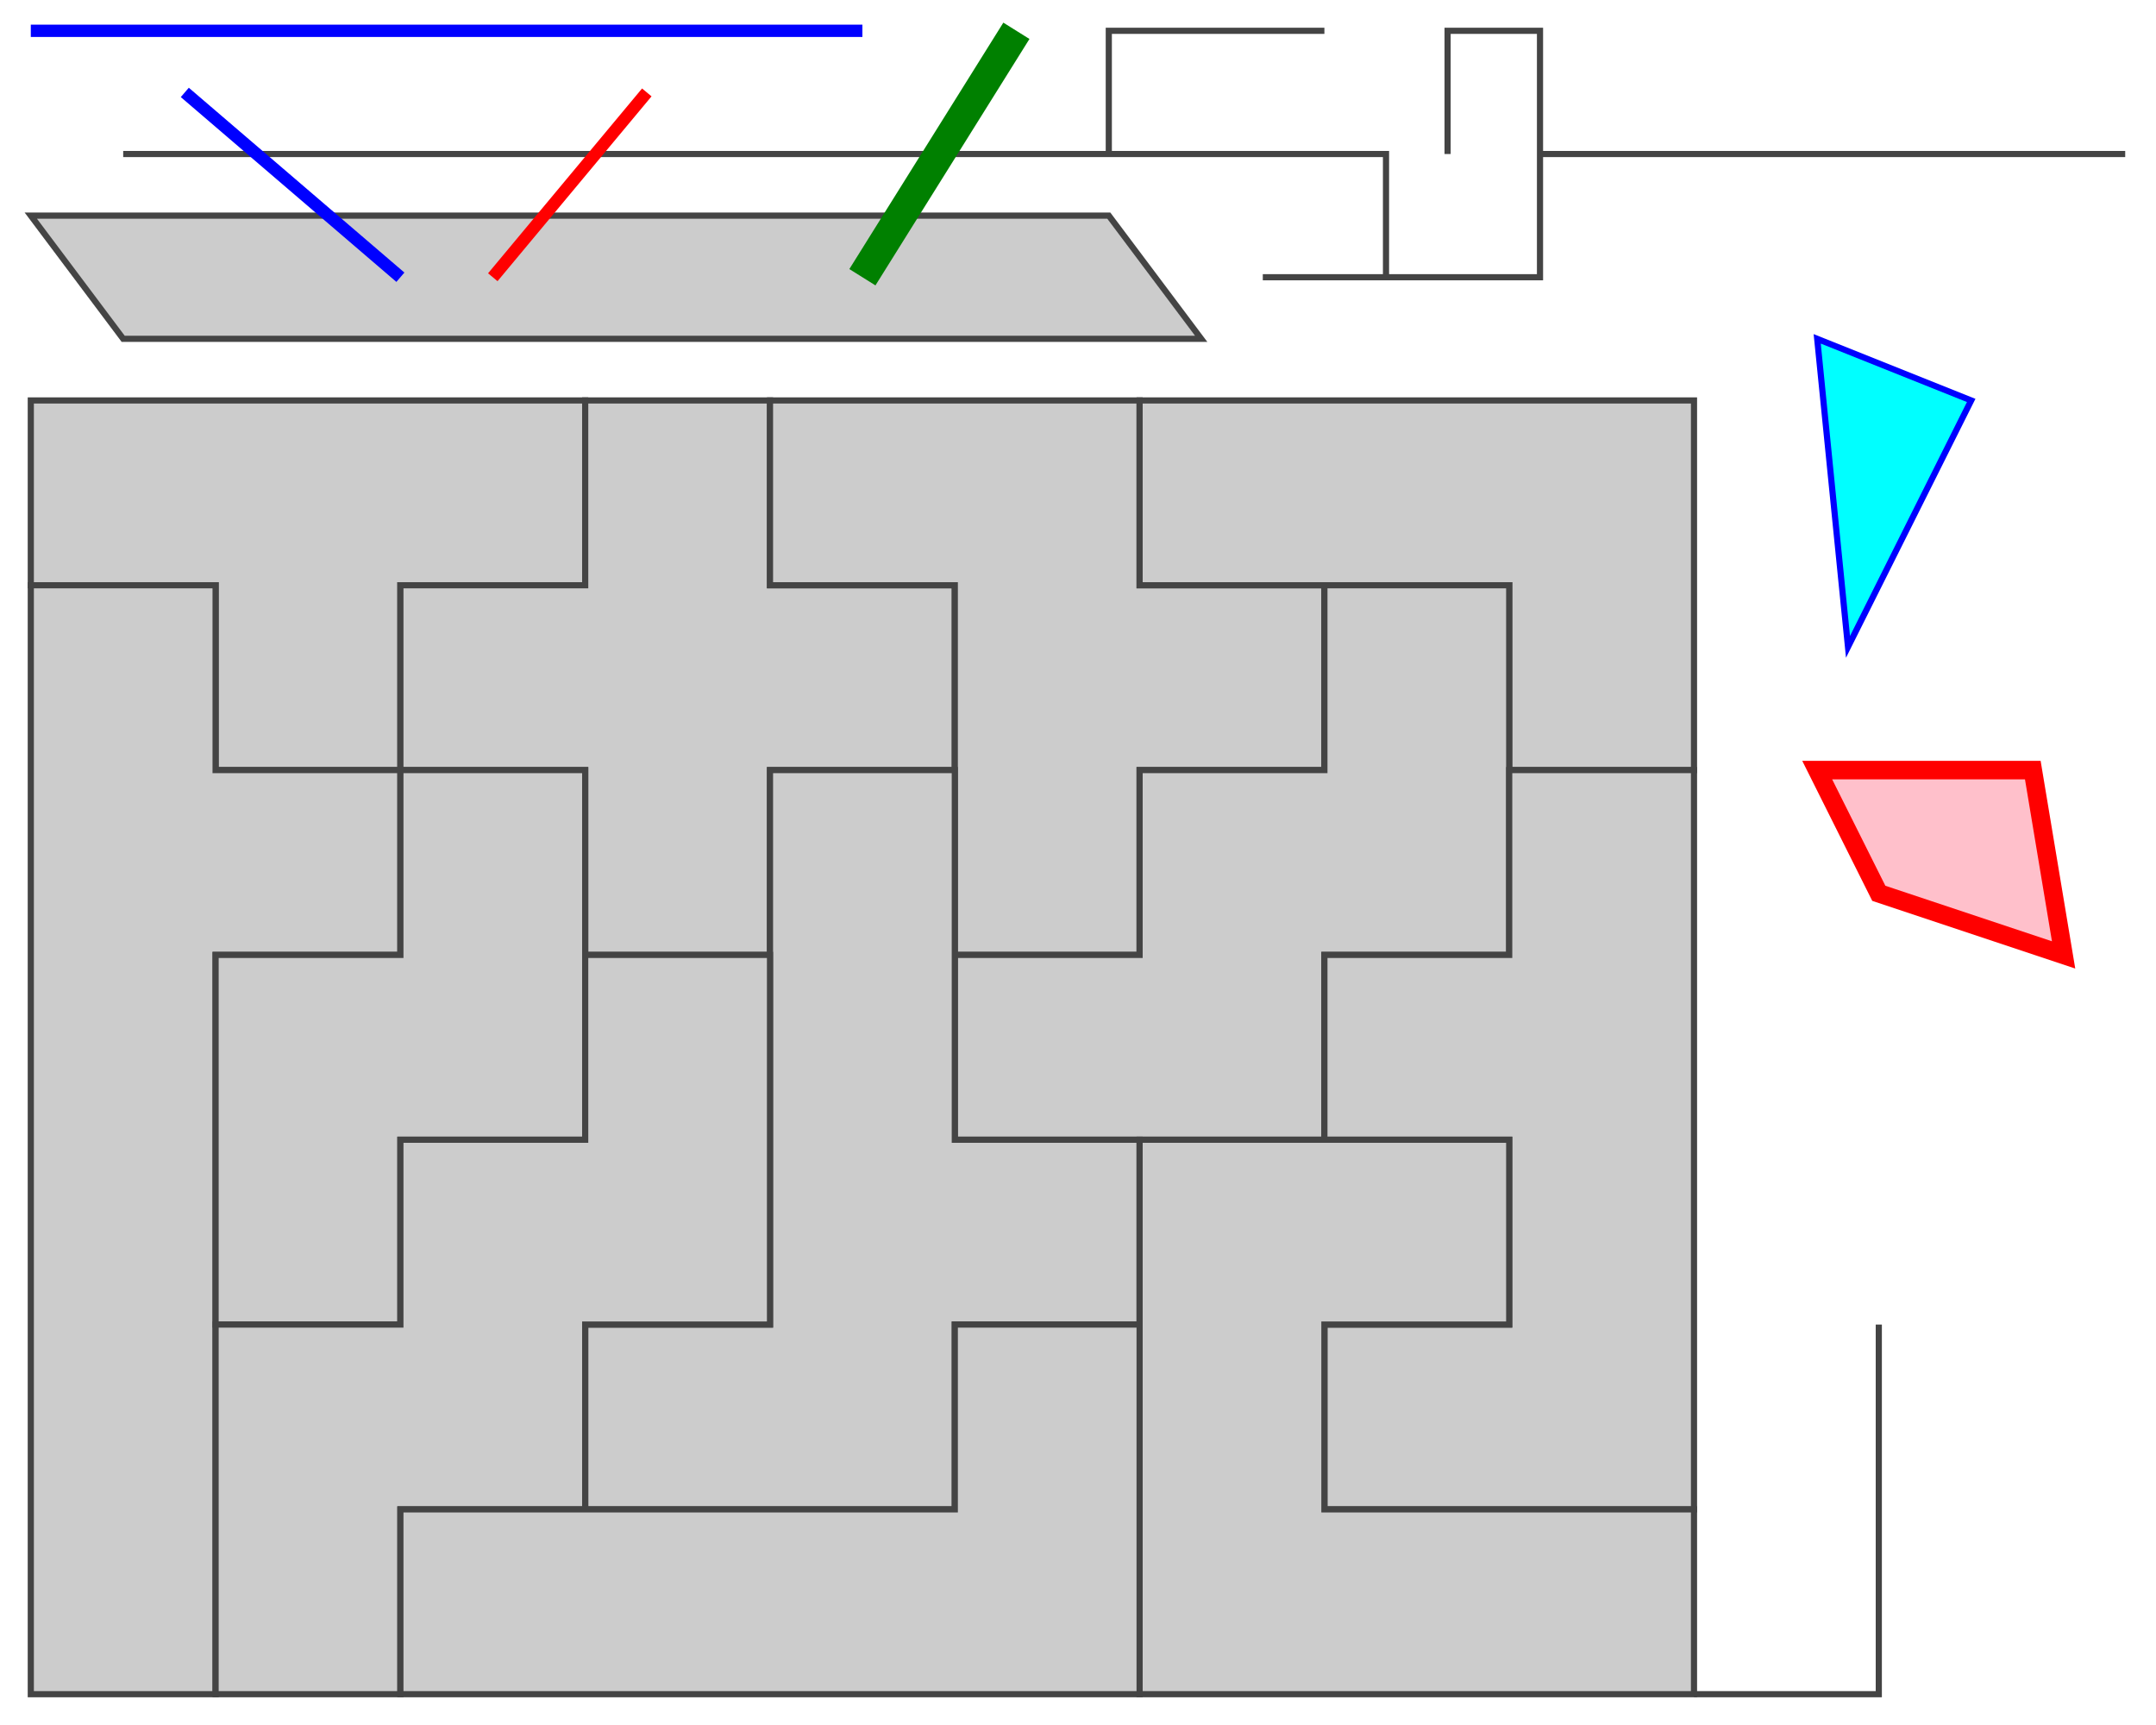
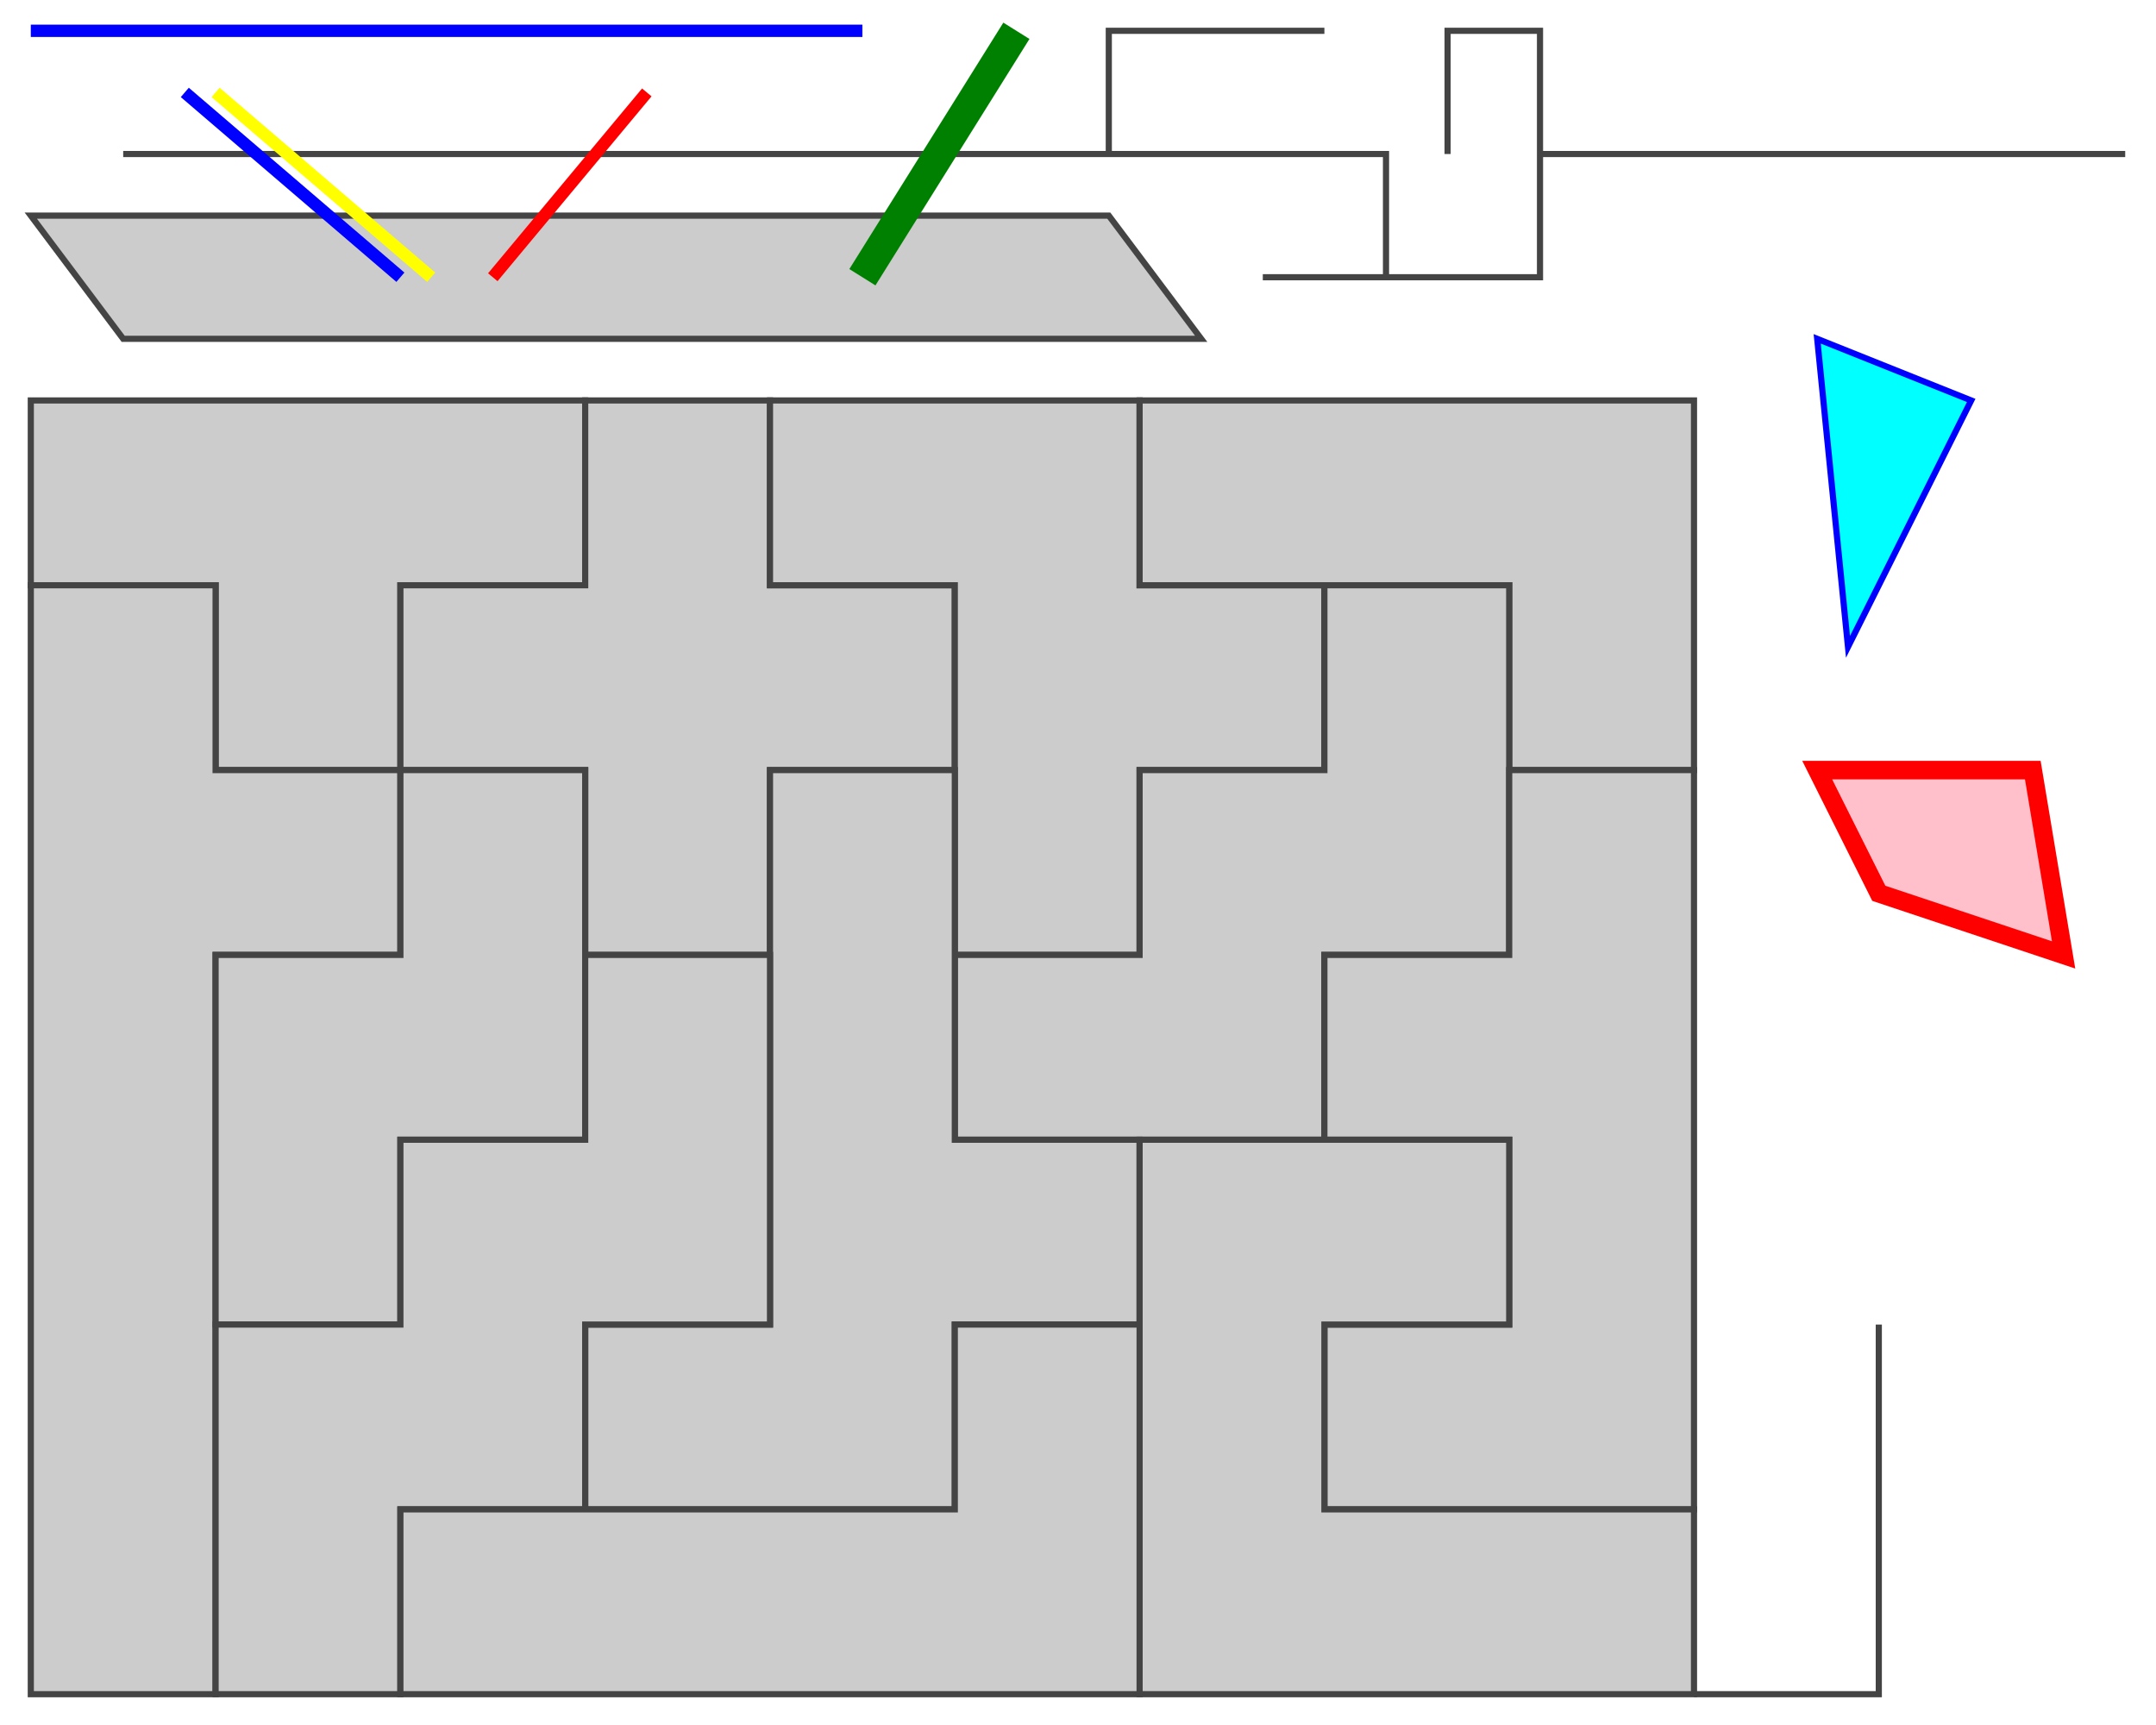
<svg xmlns="http://www.w3.org/2000/svg" version="1.1" width="350" height="280" viewBox="-5 -5 350 280" style="stroke: #444; stroke-width: 1">
  <style>
    line { stroke: blue; stroke-width: 2 }
    polygon { fill: #ccc }
    polyline { fill: none }
    path { fill: none }
    #L1 { stroke: red }
    #L3 { stroke: green; stroke-width: 5 }
    #P2 { fill: pink; stroke: red; stroke-width: 3 }
  </style>
  <line x1="0" y1="0" x2="135" y2="0" />
  <path d="M 210,0 L 175,0 L 175,20 L 15,20 M 175,20 L 220,20 L 220,40 L 200,40 M 220,40 L 245,40 L 245,20 L 340,20 M 245,20 L 245,0 L 230,0 L 230,20" />
  <polyline points="300,210 300,230 300,250 300,270 270,270" />
  <polygon points="0,30 175,30 190,50 15,50" />
  <polygon points="0,60 30,60 60,60 90,60 90,90 60,90 60,120 30,120 30,90 0,90" />
  <polygon points="90,60 120,60 120,90 150,90 150,120 120,120 120,150 90,150 90,120 60,120 60,90 90,90" />
  <polygon points="120,60 150,60 180,60 180,90 210,90 210,120 180,120 180,150 150,150 150,120 150,90 120,90" />
  <polygon points="180,60 210,60 240,60 270,60 270,90 270,120 240,120 240,90 210,90 180,90" />
  <polygon points="0,90 30,90 30,120 60,120 60,150 30,150 30,180 30,210 30,240 30,270 0,270 0,240 0,210 0,180 0,150 0,120" />
  <polygon points="210,90 240,90 240,120 240,150 210,150 210,180 180,180 150,180 150,150 180,150 180,120 210,120" />
  <polygon points="60,120 90,120 90,150 90,180 60,180 60,210 30,210 30,180 30,150 60,150" />
  <polygon points="120,120 150,120 150,150 150,180 180,180 180,210 150,210 150,240 120,240 90,240 90,210 120,210 120,180 120,150" />
  <polygon points="240,120 270,120 270,150 270,180 270,210 270,240 240,240 210,240 210,210 240,210 240,180 210,180 210,150 240,150" />
  <polygon points="90,150 120,150 120,180 120,210 90,210 90,240 60,240 60,270 30,270 30,240 30,210 60,210 60,180 90,180" />
  <polygon points="180,180 210,180 240,180 240,210 210,210 210,240 240,240 270,240 270,270 240,270 210,270 180,270 180,240 180,210" />
  <polygon points="150,210 180,210 180,240 180,270 150,270 120,270 90,270 60,270 60,240 90,240 120,240 150,240" />
  <line x1="100" y1="10" x2="75" y2="40" id="L1" />
  <line x1="25" y1="10" x2="60" y2="40" />
+   <line x1="30" y1="10" x2="65" y2="40" style="stroke: yellow" />
  <line x1="160" y1="0" x2="135" y2="40" id="L3" />
  <polygon points="290,50 315,60 295,100" style="fill: cyan; stroke: blue" />
  <polygon points="290,120 325,120 330,150 300,140" id="P2" />
</svg>
